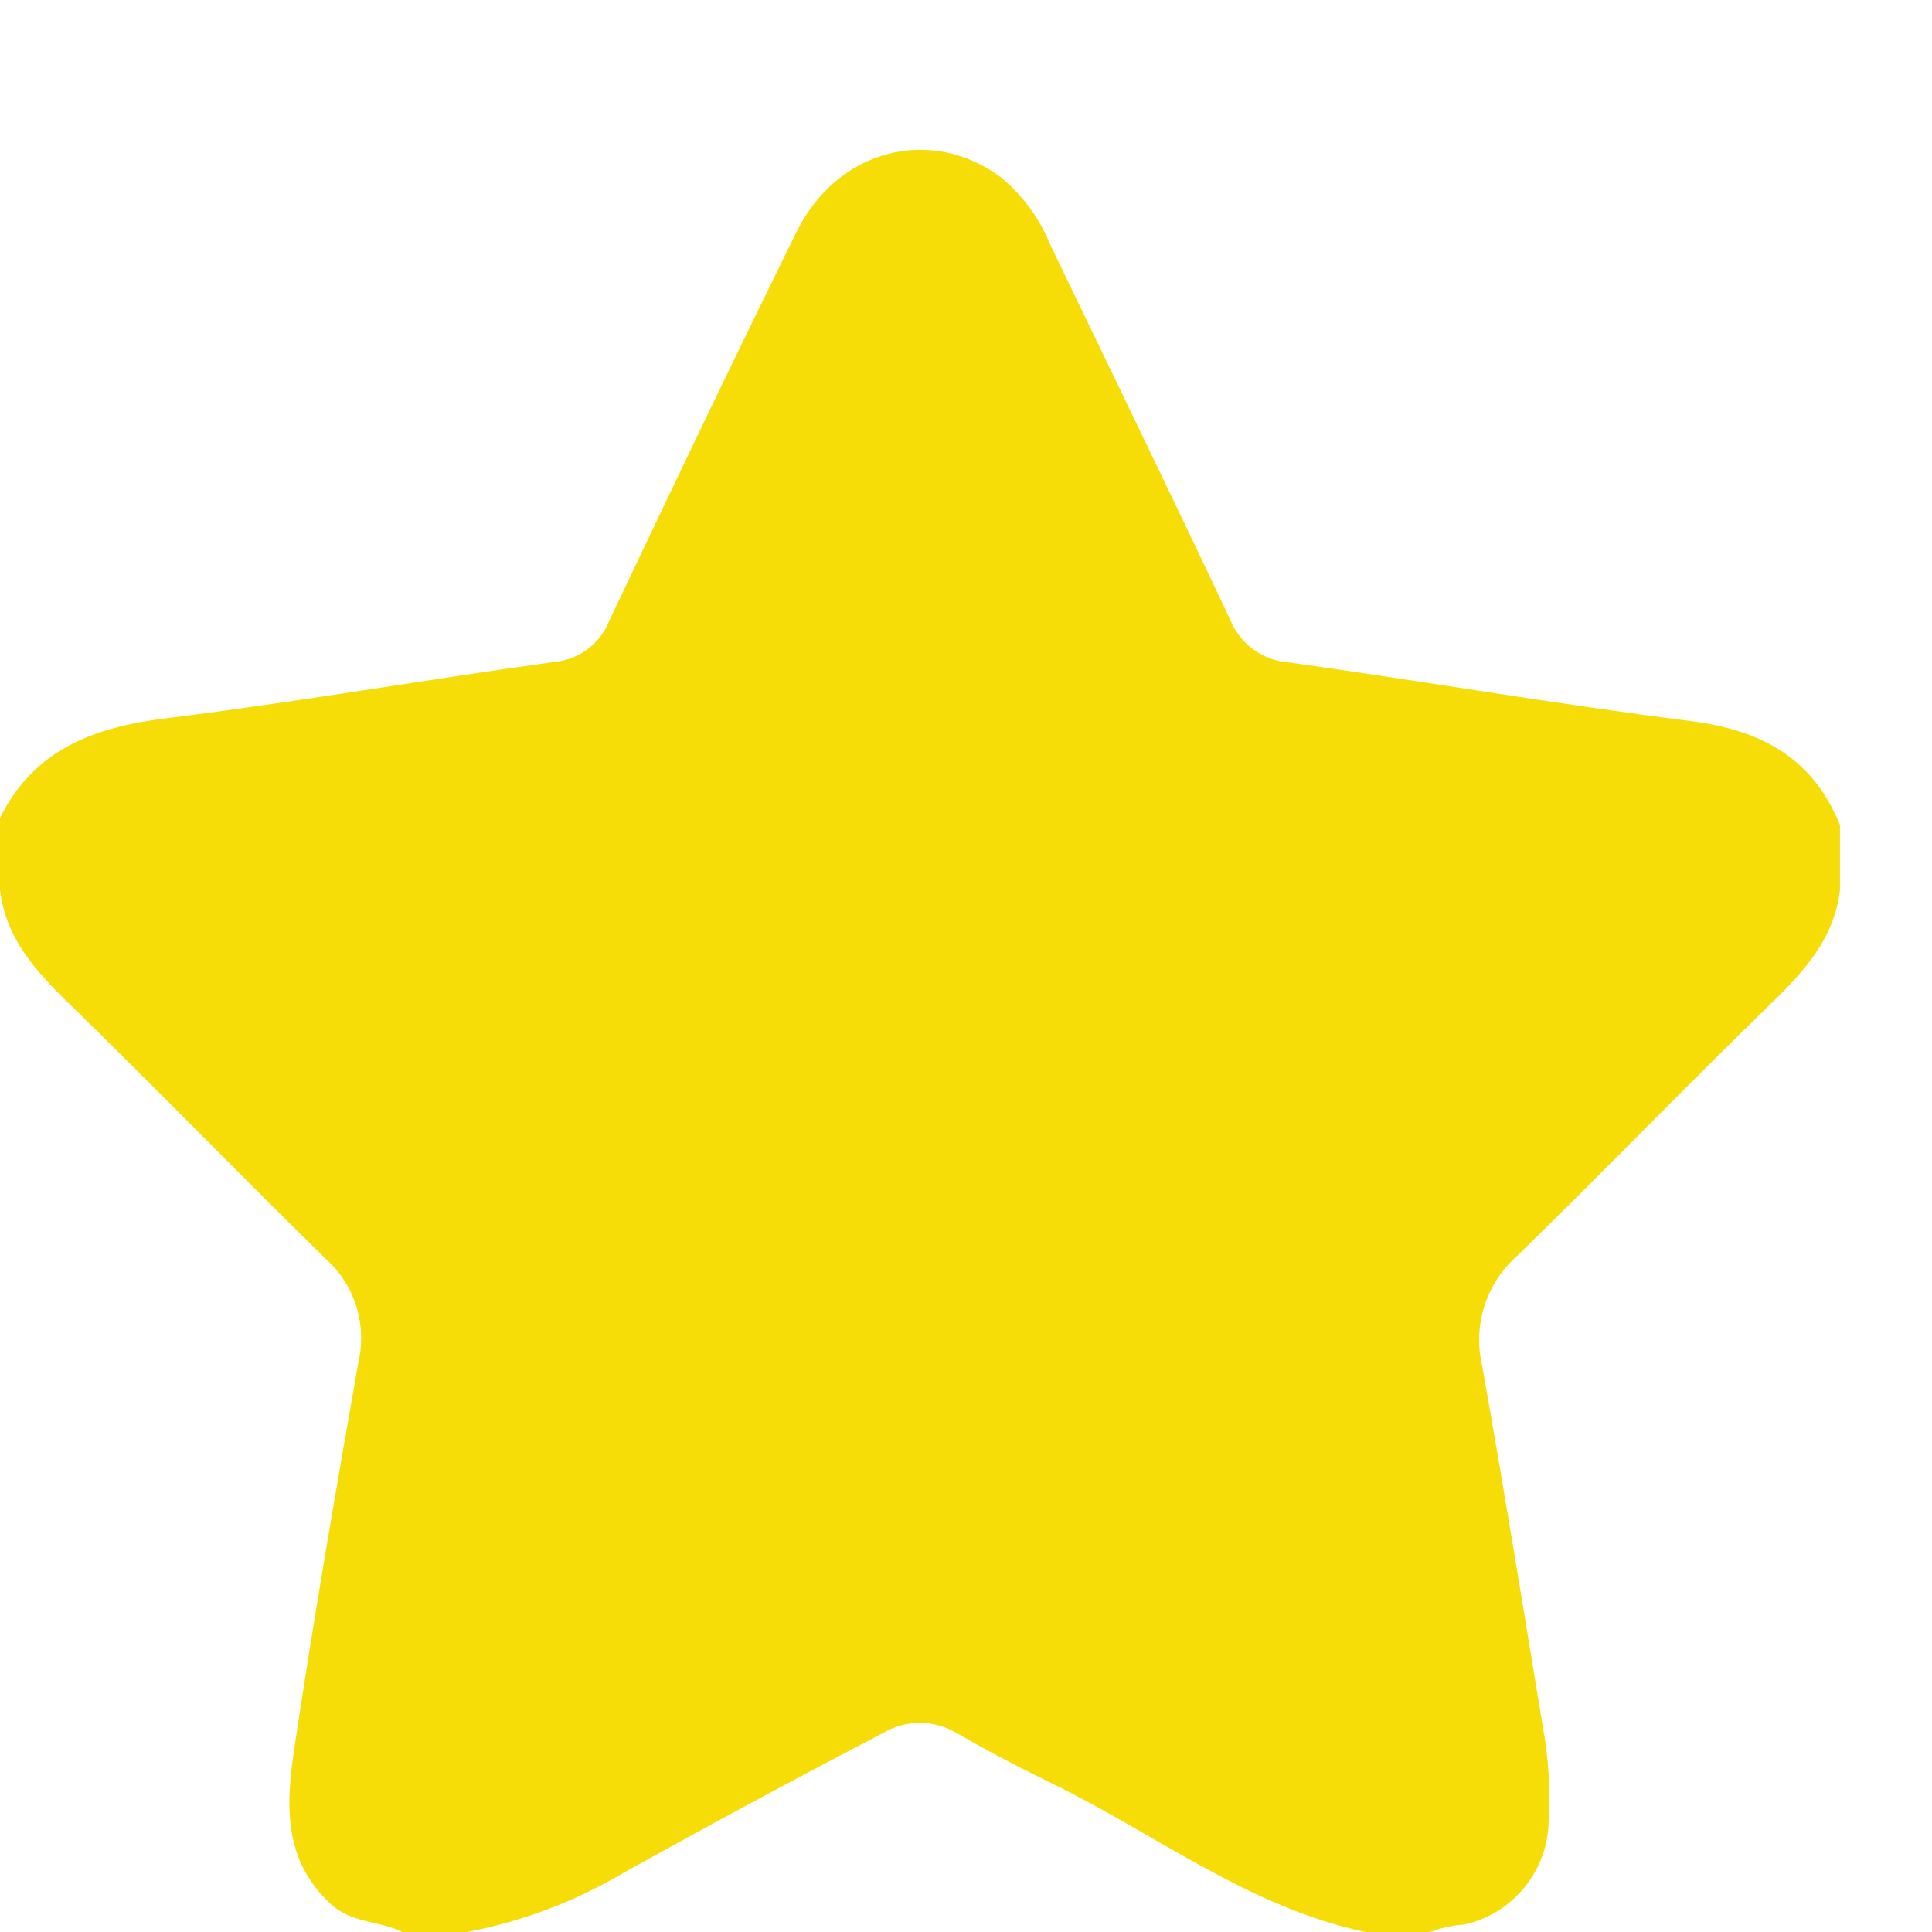
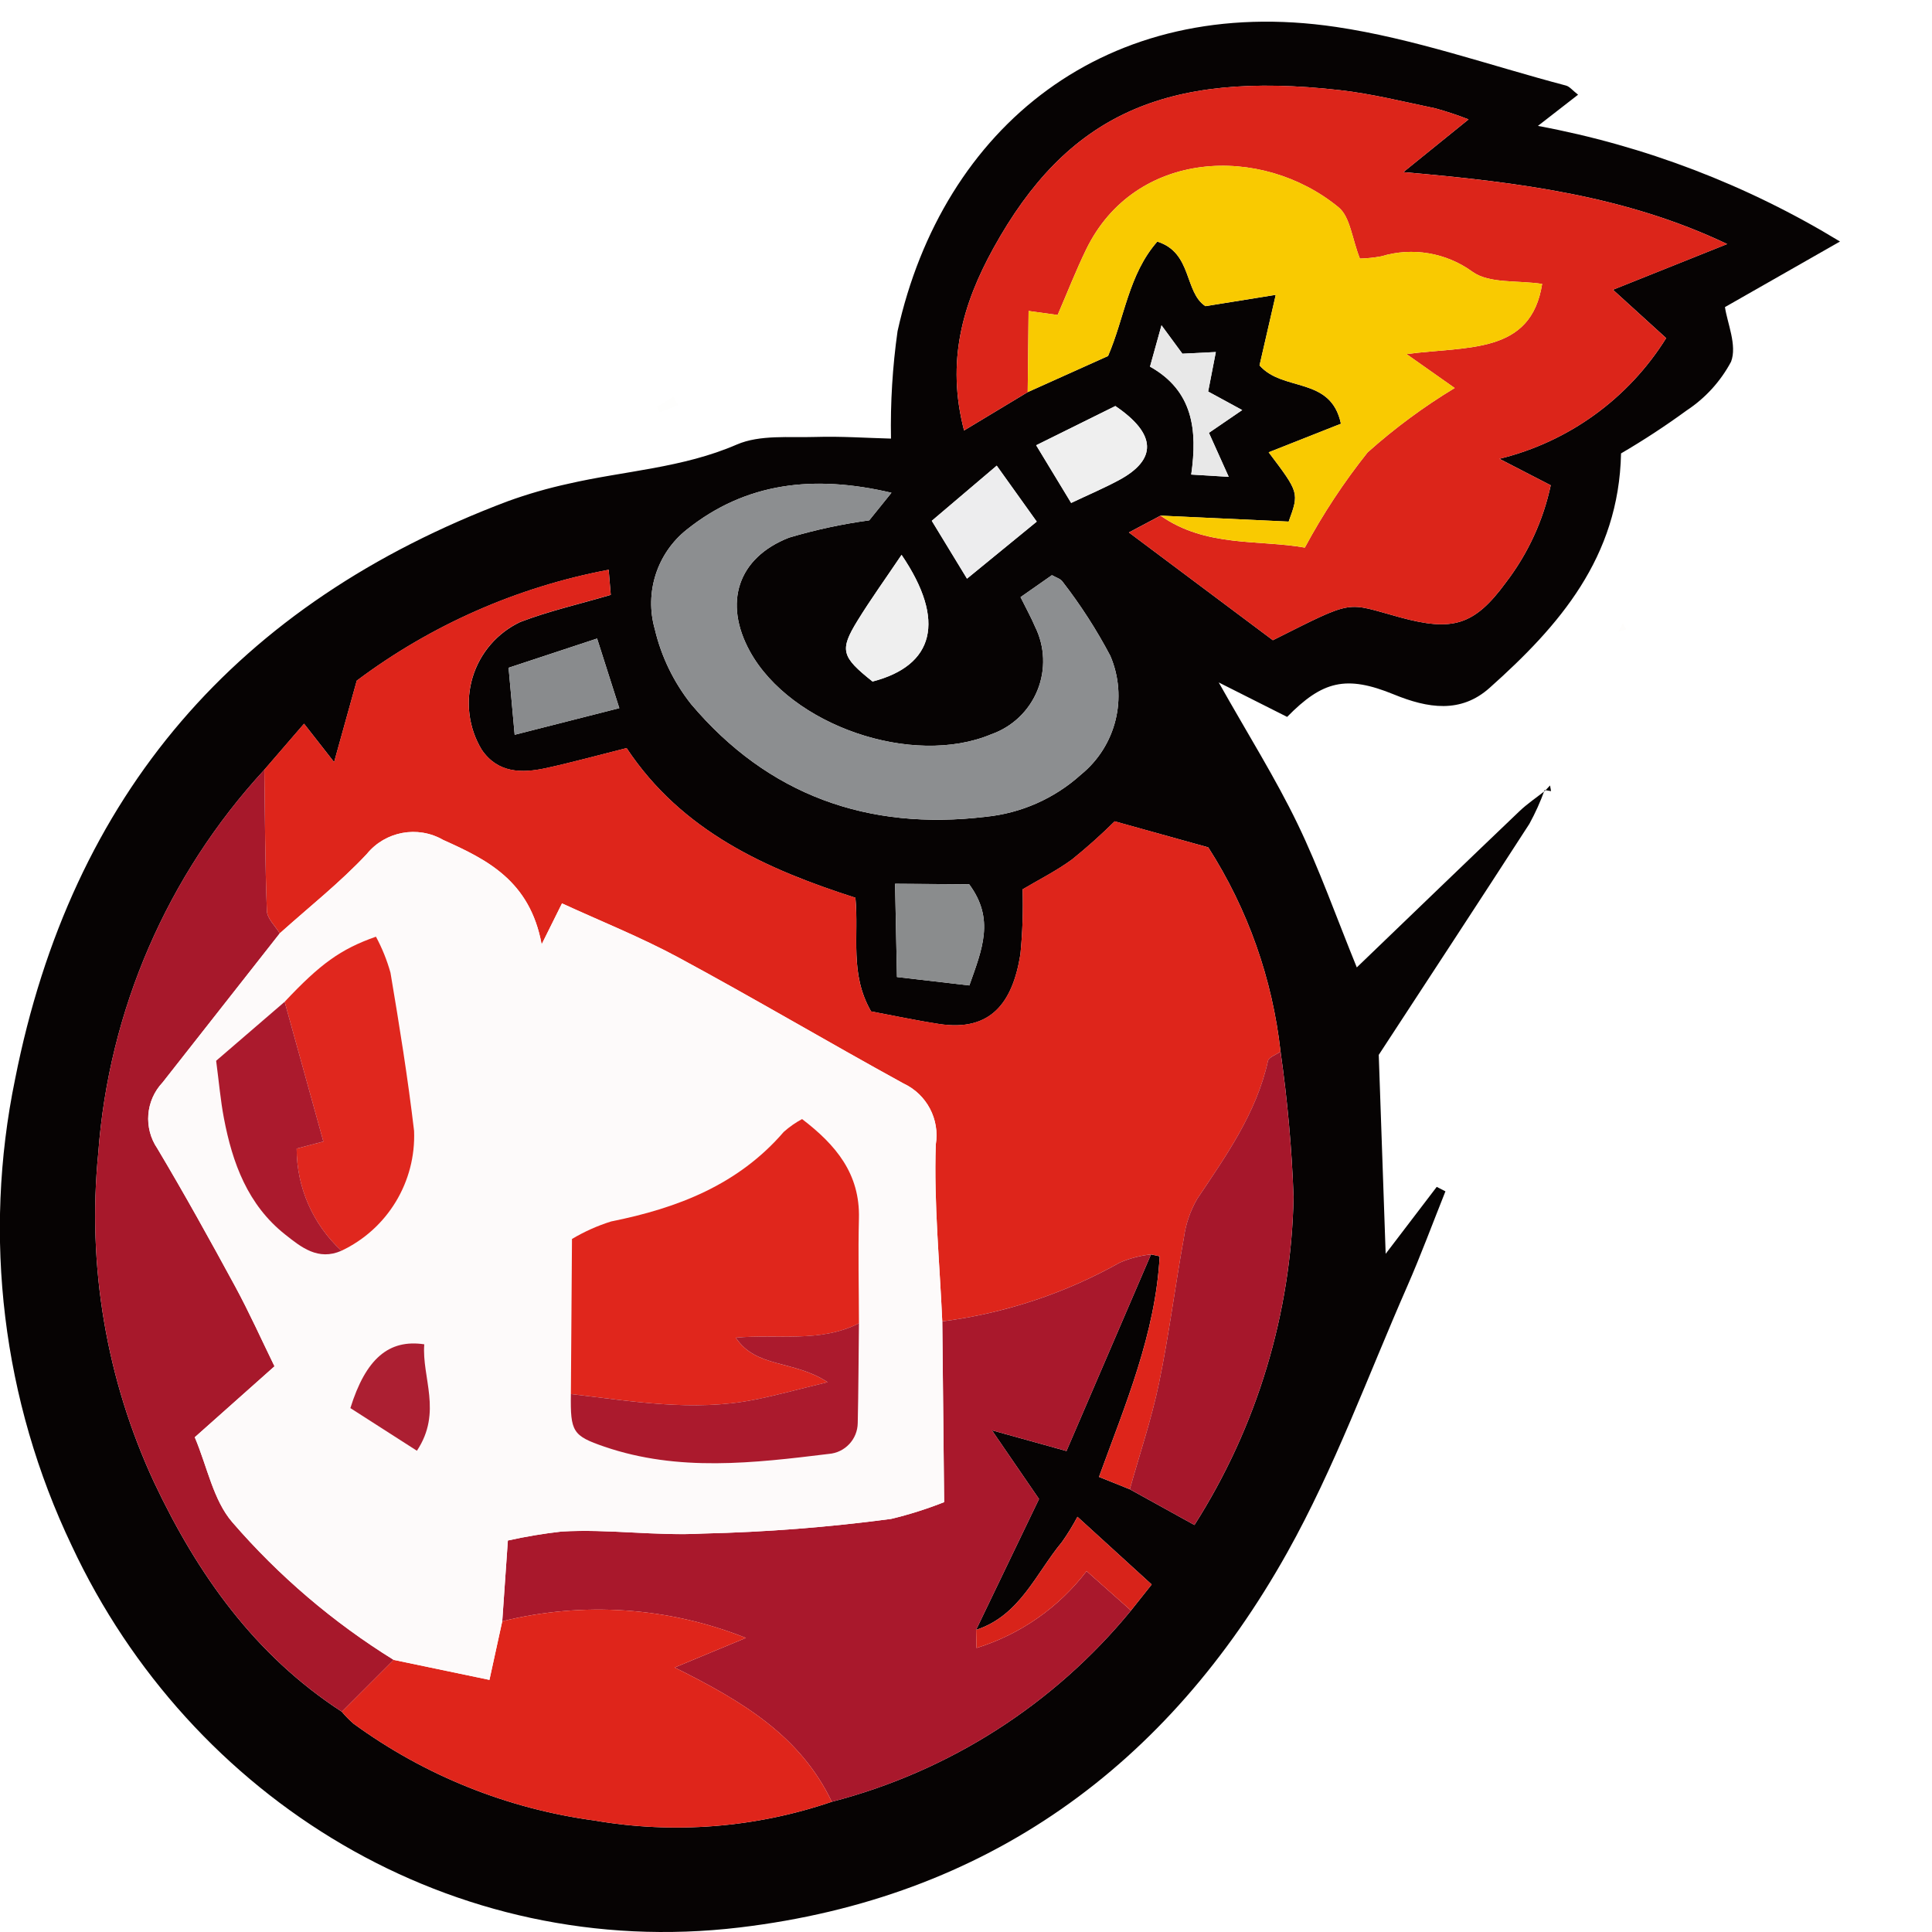
<svg xmlns="http://www.w3.org/2000/svg" id="Layer_1" data-name="Layer 1" viewBox="0 0 105 105">
-   <path d="M91.865,39.186c-7.288-.919-14.534-2.171-21.812-3.184a3.735,3.735,0,0,1-3.211-2.36c-3.215-6.823-6.524-13.603-9.79-20.402a9.184,9.184,0,0,0-2.625-3.579c-3.802-2.859-8.909-1.576-11.135,2.939-3.451,6.998-6.819,14.038-10.16,21.09a3.577,3.577,0,0,1-3.046,2.29c-7.021.971-14.01,2.185-21.042,3.055C5.124,39.521,1.856,40.707,0,44.453V48.359c.306,2.607,1.902,4.382,3.702,6.134,4.704,4.579,9.275,9.296,13.966,13.89A5.787,5.787,0,0,1,19.486,73.993c-1.23,6.976-2.433,13.958-3.481,20.964-.454,3.032-.666,6.09,1.971,8.522,1.155,1.065,2.65.9,3.899,1.522h3.516a26.46,26.46,0,0,0,8.477-3.205q6.987-3.892,14.088-7.59a3.907,3.907,0,0,1,4.07-0c1.688.98,3.427,1.883,5.175,2.735,5.641,2.751,10.703,6.736,17.018,8.06h3.516a6.029,6.029,0,0,1,1.831-.404,5.855,5.855,0,0,0,4.573-5.147,21.729,21.729,0,0,0-.167-4.864c-1.126-6.803-2.219-13.613-3.428-20.4a6.09,6.09,0,0,1,1.932-5.952C87.136,63.693,91.658,59.01,96.32,54.471c1.792-1.744,3.382-3.513,3.68-6.111V44.844C98.528,41.172,95.69,39.669,91.865,39.186Z" fill="#f6dd08" />
+   <path d="M83.947,42.937a13.032,13.032,0,0,1-.828,1.836c-2.746,4.25-5.523,8.479-8.187,12.557.127,3.663.25,7.18.376,10.812.937-1.228,1.856-2.433,2.775-3.638l.473.243c-.689,1.72-1.33,3.461-2.074,5.157-2.127,4.844-3.947,9.865-6.518,14.464C63.456,96.006,53.61,103.156,40.193,104.754c-15.585,1.856-29.839-6.942-36.291-20.741A40.072,40.072,0,0,1,.822,58.642C3.886,43.158,12.894,32.782,27.589,27.244a25.809,25.809,0,0,1,3.317-.957c3.043-.7,6.188-.849,9.135-2.126,1.257-.545,2.85-.369,4.293-.414,1.369-.042,2.742.055,4.089.09a36.811,36.811,0,0,1,.357-5.838C51.236,6.922,60.112-.385,72.602,1.463c4.234.626,8.344,2.09,12.506,3.187.195.051.349.258.657.497L83.583,6.842A48.673,48.673,0,0,1,100,13.126l-6.252,3.564c.124.862.67,2.083.332,2.967A7.261,7.261,0,0,1,91.667,22.306a41.785,41.785,0,0,1-3.567,2.336c-.117,5.657-3.368,9.376-7.149,12.747-1.565,1.395-3.352,1.107-5.195.353-2.604-1.066-3.886-.734-5.803,1.22l-3.718-1.873c1.602,2.845,3.078,5.191,4.277,7.671,1.192,2.465,2.105,5.065,3.227,7.817,3.006-2.89,5.914-5.697,8.837-8.487.427-.408.926-.741,1.391-1.109ZM18.579,93.03a5.642,5.642,0,0,0,.637.648,28.74,28.74,0,0,0,13.094,5.263A26.178,26.178,0,0,0,45.207,97.923,31.123,31.123,0,0,0,61.467,87.528l1.124-1.415L58.557,82.434a12.602,12.602,0,0,1-.841,1.37c-1.427,1.717-2.283,3.997-4.668,4.777,1.143-2.378,2.286-4.755,3.42-7.114l-2.56-3.734,4.052,1.127c1.546-3.595,3.07-7.14,4.594-10.685l.002-0.0.469.102c-.226,4.206-1.864,8.051-3.297,11.989l1.676.674,3.512,1.941a34.435,34.435,0,0,0,5.387-17.828,74.645,74.645,0,0,0-.708-7.898A25.859,25.859,0,0,0,65.666,46.053L60.581,44.639a30.387,30.387,0,0,1-2.321,2.075c-.858.625-1.82,1.108-2.683,1.621a27.555,27.555,0,0,1-.119,3.529c-.424,2.641-1.615,4.216-4.416,3.789-1.275-.195-2.539-.467-3.7-.684-1.182-2.05-.652-4.089-.852-6.177-4.83-1.55-9.426-3.595-12.435-8.134-1.548.389-2.948.775-4.363,1.085-1.33.291-2.638.287-3.513-.999a4.886,4.886,0,0,1,2.093-6.938c1.562-.599,3.21-.971,4.922-1.475l-.113-1.364a33.041,33.041,0,0,0-13.691,6.027l-1.231,4.427-1.634-2.087-2.157,2.5A34.452,34.452,0,0,0,5.339,62.685a34.359,34.359,0,0,0,3.043,17.893C10.739,85.568,13.855,89.965,18.579,93.03ZM63.073,28.024l-1.72.914,7.825,5.856c4.524-2.266,3.905-2.06,6.907-1.244,2.838.772,4.032.468,5.762-1.9A13.223,13.223,0,0,0,84.279,26.374l-2.789-1.439a14.82,14.82,0,0,0,9.062-6.559L87.661,15.747l6.207-2.484c-5.498-2.618-11.308-3.362-17.598-3.909L79.812,6.489a18.026,18.026,0,0,0-1.803-.6c-1.727-.359-3.449-.792-5.196-.99-9.49-1.074-14.826,1.347-18.825,8.595-1.676,3.038-2.571,6.15-1.593,9.901l3.458-2.083L60.22,19.349c.897-2.068,1.11-4.435,2.676-6.218,1.91.597,1.456,2.748,2.616,3.509l3.822-.615L68.452,19.858c1.27,1.456,3.882.577,4.424,3.171L68.949,24.582c1.659,2.199,1.659,2.199,1.087,3.766ZM55.464,32.453c.323.653.582,1.115.787,1.601a4.212,4.212,0,0,1-2.375,5.852c-4.283,1.8-10.9-.472-13.12-4.504-1.449-2.633-.67-5.092,2.131-6.184a28.818,28.818,0,0,1,4.353-.938l1.209-1.499c-4.227-.994-7.916-.559-11.121,1.999a5.117,5.117,0,0,0-1.74,5.418A10.421,10.421,0,0,0,37.564,38.273c4.176,4.942,9.609,6.883,16.001,6.118a9.065,9.065,0,0,0,5.182-2.292,5.52,5.52,0,0,0,1.596-6.456,27.552,27.552,0,0,0-2.598-4.033c-.107-.159-.356-.223-.574-.351Zm-6.819,15.578.103,5.067,3.934.458c.7-1.981,1.39-3.603-.009-5.497Zm-21.004-11.74.33,3.642,5.687-1.447L32.451,34.703Zm21.358-6.137c-.903,1.341-1.69,2.432-2.392,3.574-.989,1.608-.878,1.965.815,3.311C50.762,36.174,51.435,33.743,48.998,30.155ZM58.215,27.335c.944-.448,1.792-.807,2.6-1.242,2.068-1.114,2.06-2.496-.198-4.026l-4.304,2.131Zm-5.66,4.114,3.79-3.1-2.175-3.042-3.53,2.998ZM66.078,19.132l-1.818.09L63.125,17.678l-.625,2.247c2.329,1.306,2.59,3.424,2.24,5.866l2.038.123-1.076-2.391,1.809-1.237-1.85-1.007Z" fill="#060303" />
+   <path d="M36.859,22.021l-1.013.389-.137-.295.885-.562Z" fill="#fefefd" />
+   <path d="M88.387,34.204l-.438.125.253-.456Q88.299,34.036,88.387,34.204Z" fill="#fefdfc" />
+   <path d="M83.966,42.981l.275-.293.056.309-.35-.061Z" fill="#060303" />
+   <path d="M61.404,80.939,59.729,80.265c1.433-3.937,3.071-7.783,3.297-11.989l-.469-.102-.002 0a5.928,5.928,0,0,0-1.688.44,26.616,26.616,0,0,1-9.656,3.2c-.142-3.203-.46-6.412-.353-9.607a3.111,3.111,0,0,0-1.757-3.325c-4.092-2.246-8.112-4.624-12.22-6.841-2.06-1.112-4.249-1.984-6.337-2.945l-1.106,2.226c-.636-3.454-2.966-4.605-5.351-5.674a3.259,3.259,0,0,0-4.154.767c-1.453,1.552-3.142,2.883-4.729,4.31-.244-.405-.683-.802-.699-1.215-.099-2.558-.103-5.12-.139-7.681l2.157-2.5,1.634,2.087,1.231-4.427a33.041,33.041,0,0,1,13.691-6.027l.113,1.364c-1.712.504-3.361.877-4.922,1.475a4.886,4.886,0,0,0-2.093,6.938c.875,1.285,2.183,1.29,3.513.999,1.416-.31,2.815-.696,4.363-1.085,3.009,4.539,7.606,6.585,12.435,8.134.2,2.088-.33,4.127.852,6.177,1.161.217,2.425.489,3.7.684,2.801.428,3.992-1.147,4.416-3.789a27.555,27.555,0,0,0,.119-3.529c.863-.513,1.826-.995,2.683-1.621a30.387,30.387,0,0,0,2.321-2.075L65.666,46.053a25.859,25.859,0,0,1,3.929,11.101c-.236.166-.637.296-.683.505-.629,2.839-2.266,5.139-3.842,7.49a5.748,5.748,0,0,0-.731,2.143c-.476,2.617-.806,5.262-1.346,7.865C62.587,77.11,61.943,79.013,61.404,80.939Z" fill="#de251b" />
+   <path d="M55.853,21.311l-3.458,2.083c-.978-3.751-.083-6.863,1.593-9.901,3.999-7.248,9.335-9.67,18.825-8.595,1.747.198,3.47.631,5.196.99a18.026,18.026,0,0,1,1.803.6L76.27,9.355c6.29.547,12.1,1.29,17.598,3.909l-6.207,2.484,2.89,2.629a14.82,14.82,0,0,1-9.062,6.559L84.279,26.374a13.223,13.223,0,0,1-2.432,5.277c-1.73,2.368-2.923,2.672-5.762,1.9-3.002-.817-2.383-1.022-6.907,1.244l-7.825-5.856,1.72-.914c2.462,1.732,5.339,1.292,7.842,1.736a34.552,34.552,0,0,1,3.411-5.174A31.739,31.739,0,0,1,79.059,21.088l-2.618-1.845c3.347-.438,6.768.024,7.371-3.813-1.361-.204-2.878-.007-3.786-.659a5.65,5.65,0,0,0-4.959-.84,7.311,7.311,0,0,1-1.16.123c-.432-1.095-.526-2.268-1.158-2.787-4.193-3.443-11.075-3.156-13.723,2.298-.56,1.154-1.027,2.354-1.546,3.554l-1.579-.219Z" fill="#dc251a" />
+   <path d="M51.212,71.815A26.616,26.616,0,0,0,60.867,68.615a5.928,5.928,0,0,1,1.688-.44c-1.524,3.545-3.048,7.09-4.594,10.685l-4.052-1.127,2.56,3.734c-1.134,2.359-2.277,4.736-3.42,7.114l.023.983a11.997,11.997,0,0,0,5.981-4.178l2.414,2.142A31.123,31.123,0,0,1,45.207,97.923c-1.709-3.569-4.817-5.448-8.542-7.298l3.873-1.608a21.708,21.708,0,0,0-13.242-.904l.306-4.39a27.815,27.815,0,0,1,2.923-.488c2.558-.149,5.105.251,7.681.11a93.51,93.51,0,0,0,10.224-.796,21.383,21.383,0,0,0,2.883-.912C51.277,78.207,51.245,75.011,51.212,71.815Z" fill="#a9182c" />
+   <path d="M14.366,41.832c.036,2.561.04,5.122.139,7.681.016.413.455.81.699,1.215Q12.022,54.777,8.84,58.826a2.875,2.875,0,0,0-.286,3.594c1.466,2.46,2.856,4.967,4.223,7.485.778,1.433,1.446,2.926,2.143,4.35l-4.333,3.856c.681,1.612,1.005,3.421,2.039,4.618a38.111,38.111,0,0,0,8.771,7.482l-2.816,2.819c-4.724-3.065-7.841-7.462-10.198-12.453A34.359,34.359,0,0,1,5.339,62.685,34.452,34.452,0,0,1,14.366,41.832Z" fill="#a7182b" />
+   <path d="M55.853,21.311l.049-4.412,1.579.219c.519-1.2.986-2.4,1.546-3.554,2.648-5.454,9.53-5.741,13.723-2.298.632.519.726,1.691,1.158,2.787a7.311,7.311,0,0,0,1.16-.123,5.65,5.65,0,0,1,4.959.84c.907.652,2.424.455,3.786.659-.604,3.837-4.024,3.376-7.371,3.813l2.618,1.845a31.739,31.739,0,0,0-4.733,3.498,34.552,34.552,0,0,0-3.411,5.174c-2.503-.444-5.38-.005-7.842-1.736l6.963.323c.572-1.568.572-1.568-1.087-3.766l3.927-1.552c-.543-2.594-3.154-1.715-4.424-3.171l.882-3.834-3.822.615c-1.16-.761-.706-2.912-2.616-3.509-1.565,1.784-1.779,4.15-2.676,6.218Z" fill="#f9ca01" />
+   <path d="M18.579,93.03l2.816-2.819,5.205,1.087.696-3.185a21.708,21.708,0,0,1,13.242.904l-3.873,1.608c3.726,1.85,6.834,3.729,8.542,7.298a26.178,26.178,0,0,1-12.897,1.018,28.74,28.74,0,0,1-13.094-5.263A5.642,5.642,0,0,1,18.579,93.03Z" fill="#df251b" />
+   <path d="M55.464,32.453l1.707-1.195c.217.128.466.192.574.351a27.552,27.552,0,0,1,2.598,4.033,5.52,5.52,0,0,1-1.596,6.456,9.065,9.065,0,0,1-5.182,2.292c-6.393.765-11.825-1.175-16.001-6.118a10.421,10.421,0,0,1-1.975-4.075,5.117,5.117,0,0,1,1.74-5.418c3.205-2.559,6.894-2.994,11.121-1.999l-1.209,1.499a28.818,28.818,0,0,0-4.353.938c-2.801,1.092-3.58,3.551-2.131,6.184,2.219,4.032,8.837,6.304,13.12,4.504a4.212,4.212,0,0,0,2.375-5.852C56.047,33.569,55.787,33.106,55.464,32.453Z" fill="#8c8e90" />
+   <path d="M61.404,80.939c.538-1.925,1.183-3.828,1.588-5.781.541-2.602.87-5.248,1.346-7.865a5.748,5.748,0,0,1,.731-2.143c1.575-2.351,3.213-4.652,3.842-7.49.046-.208.447-.338.683-.505a74.645,74.645,0,0,1,.708,7.898,34.435,34.435,0,0,1-5.387,17.828Z" fill="#a6172b" />
+   <path d="M48.645,48.032l4.029.029c1.399,1.893.709,3.515.009,5.497l-3.934-.458Z" fill="#8a8c8d" />
+   <path d="M27.641,36.292l4.81-1.589,1.207,3.784-5.687,1.447Z" fill="#898b8d" />
+   <path d="M48.998,30.155c2.437,3.588,1.764,6.019-1.577,6.885-1.693-1.347-1.804-1.703-.815-3.311C47.309,32.586,48.096,31.496,48.998,30.155Z" fill="#efefef" />
+   <path d="M61.467,87.528l-2.414-2.142a11.997,11.997,0,0,1-5.981,4.178l-.023-.983c2.385-.781,3.24-3.061,4.668-4.777a12.602,12.602,0,0,0,.841-1.37l4.033,3.679Z" fill="#d8231a" />
+   <path d="M58.215,27.335l-1.902-3.137L60.617,22.067c2.258,1.53,2.265,2.912.198,4.026C60.007,26.528,59.158,26.887,58.215,27.335Z" fill="#efefef" />
+   <path d="M52.554,31.449l-1.914-3.144,3.53-2.998L56.344,28.349Z" fill="#ededee" />
+   <path d="M66.078,19.132l-.417,2.148,1.85,1.007-1.809,1.237,1.076,2.391-2.038-.123c.351-2.442.09-4.56-2.24-5.866l.625-2.247,1.136,1.544Z" fill="#e8e8e8" />
+   <path d="M62.557,68.174l.469.102Z" fill="#a9182c" />
+   <path d="M27.296,88.113l-.696,3.185-5.205-1.087a38.112,38.112,0,0,1-8.771-7.482c-1.033-1.197-1.357-3.006-2.039-4.618l4.333-3.856c-.697-1.424-1.365-2.917-2.143-4.35-1.366-2.518-2.756-5.025-4.223-7.485a2.875,2.875,0,0,1,.286-3.594q3.185-4.048,6.365-8.099c1.587-1.427,3.276-2.757,4.729-4.31a3.259,3.259,0,0,1,4.154-.767c2.385,1.069,4.715,2.22,5.351,5.674l1.106-2.226c2.088.961,4.277,1.833,6.337,2.945,4.108,2.216,8.127,4.595,12.22,6.841a3.111,3.111,0,0,1,1.757,3.325c-.106,3.195.211,6.404.353,9.607.033,3.196.066,6.392.101,9.822a21.383,21.383,0,0,1-2.883.912,93.51,93.51,0,0,1-10.224.796c-2.576.141-5.123-.259-7.681-.11a27.815,27.815,0,0,0-2.923.488ZM18.557,67.977a6.899,6.899,0,0,0,3.948-6.518c-.339-2.875-.8-5.737-1.282-8.593a9.524,9.524,0,0,0-.79-1.958c-1.933.678-3.039,1.492-4.962,3.538l-3.723,3.207c.156,1.182.24,2.161.422,3.121.464,2.437,1.295,4.707,3.322,6.316C16.374,67.789,17.291,68.53,18.557,67.977Zm28.125,3.943c-.004-1.901-.049-3.804-.001-5.704.062-2.426-1.252-3.993-3.09-5.397a5.23,5.23,0,0,0-.994.695c-2.482,2.882-5.778,4.145-9.386,4.87a9.982,9.982,0,0,0-2.125.951l-.06,8.428c-.031,2.052.094,2.269,1.823,2.861,4.021,1.378,8.118.892,12.195.393a1.705,1.705,0,0,0,1.572-1.679C46.657,75.533,46.662,73.726,46.682,71.919ZM22.658,78.845c1.395-2.103.257-3.98.4-5.784-1.928-.29-3.179.785-4.016,3.467Z" fill="#fdfafa" />
+   <path d="M31.026,75.763l.06-8.428a9.982,9.982,0,0,1,2.125-.951c3.608-.725,6.904-1.989,9.386-4.87a5.23,5.23,0,0,1,.994-.695c1.838,1.404,3.152,2.971,3.09,5.397-.048,1.9-.003,3.802.001,5.704-2.12,1.073-4.422.569-6.692.78,1.088,1.663,3.174,1.211,4.987,2.419-1.558.377-2.763.712-3.986.955C37.65,76.735,34.34,76.149,31.026,75.763Z" fill="#e0261c" />
+   <path d="M15.47,54.445c1.923-2.046,3.029-2.86,4.962-3.538a9.524,9.524,0,0,1,.79,1.958c.482,2.855.943,5.718,1.282,8.593a6.899,6.899,0,0,1-3.948,6.518,7.551,7.551,0,0,1-2.434-5.554l1.452-.383Z" fill="#e0271e" />
+   <path d="M31.026,75.763c3.313.386,6.624.972,9.965.31,1.223-.242,2.428-.578,3.986-.955-1.813-1.208-3.899-.756-4.987-2.419,2.27-.211,4.572.293,6.692-.78-.02,1.806-.026,3.613-.066,5.419a1.705,1.705,0,0,1-1.572,1.679c-4.077.498-8.174.985-12.195-.393C31.121,78.031,30.995,77.815,31.026,75.763Z" fill="#ab1a2d" />
+   <path d="M15.47,54.445l2.105,7.594-1.452.383a7.551,7.551,0,0,0,2.434,5.554c-1.267.554-2.184-.187-3.066-.888-2.027-1.609-2.858-3.878-3.322-6.316-.183-.96-.266-1.939-.422-3.121Z" fill="#ab1a2d" />
+   <path d="M22.658,78.845,19.042,76.527c.836-2.682,2.088-3.756,4.016-3.467C22.915,74.865,24.054,76.741,22.658,78.845Z" fill="#ac1f32" />
</svg>
